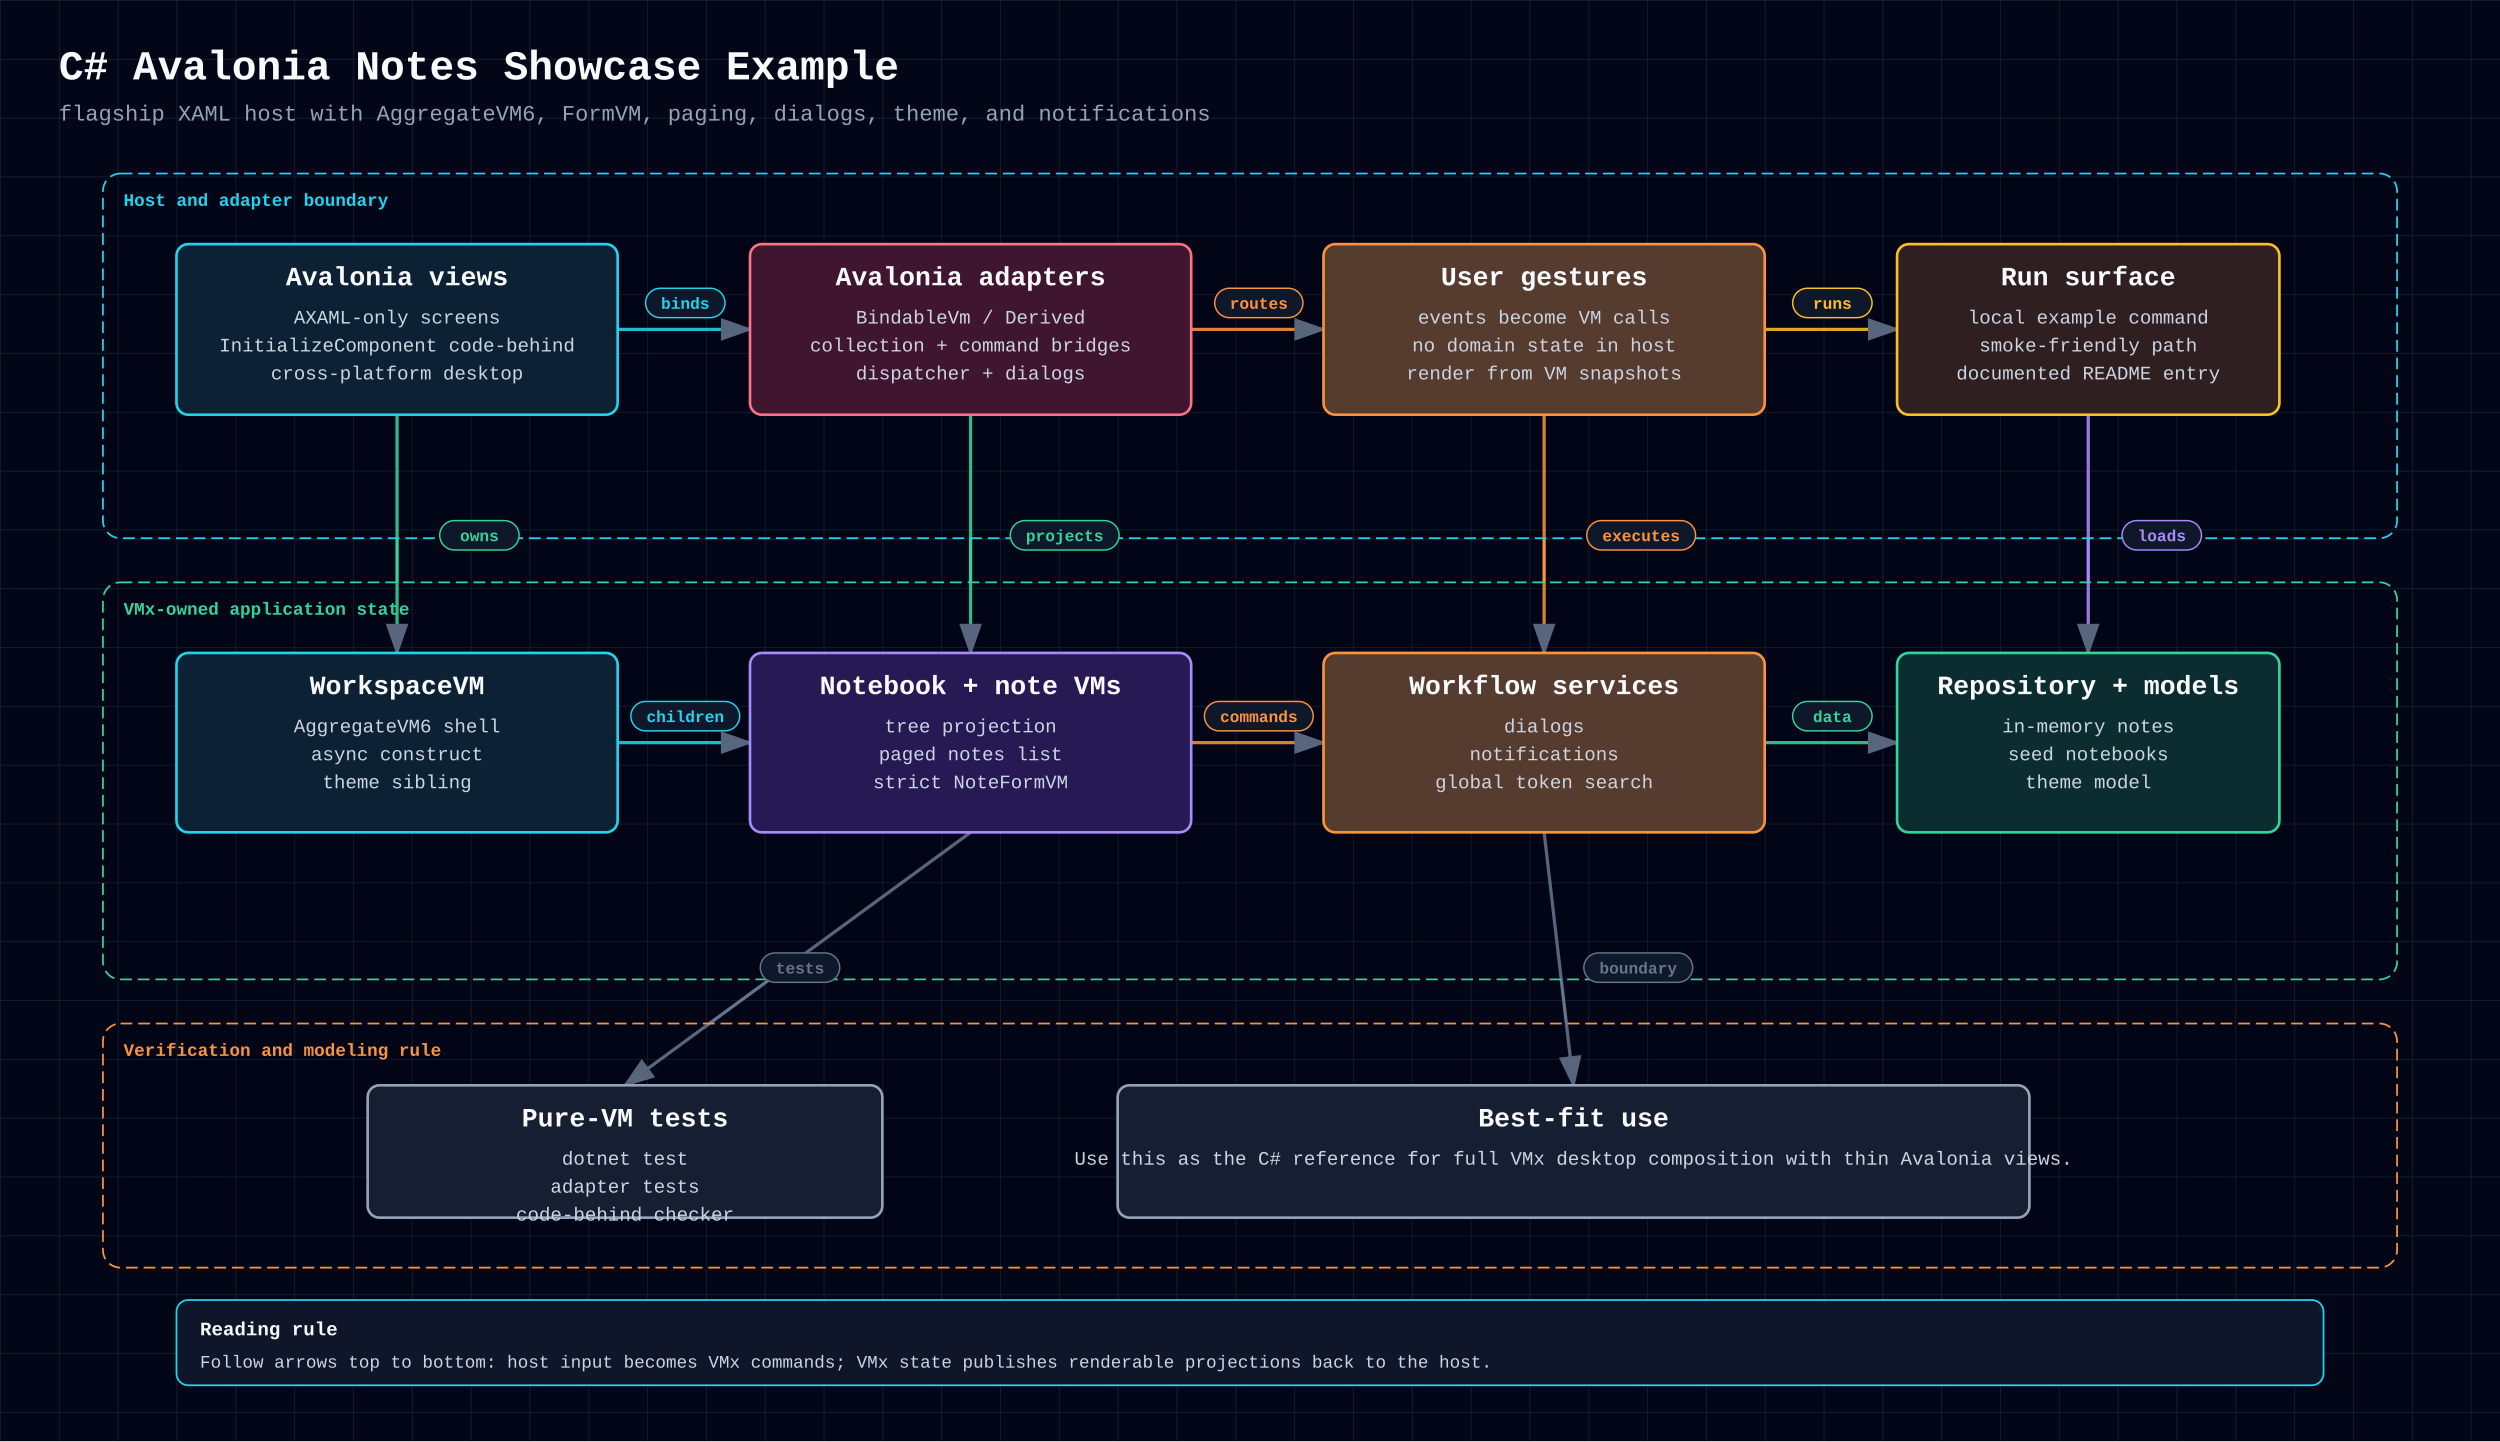
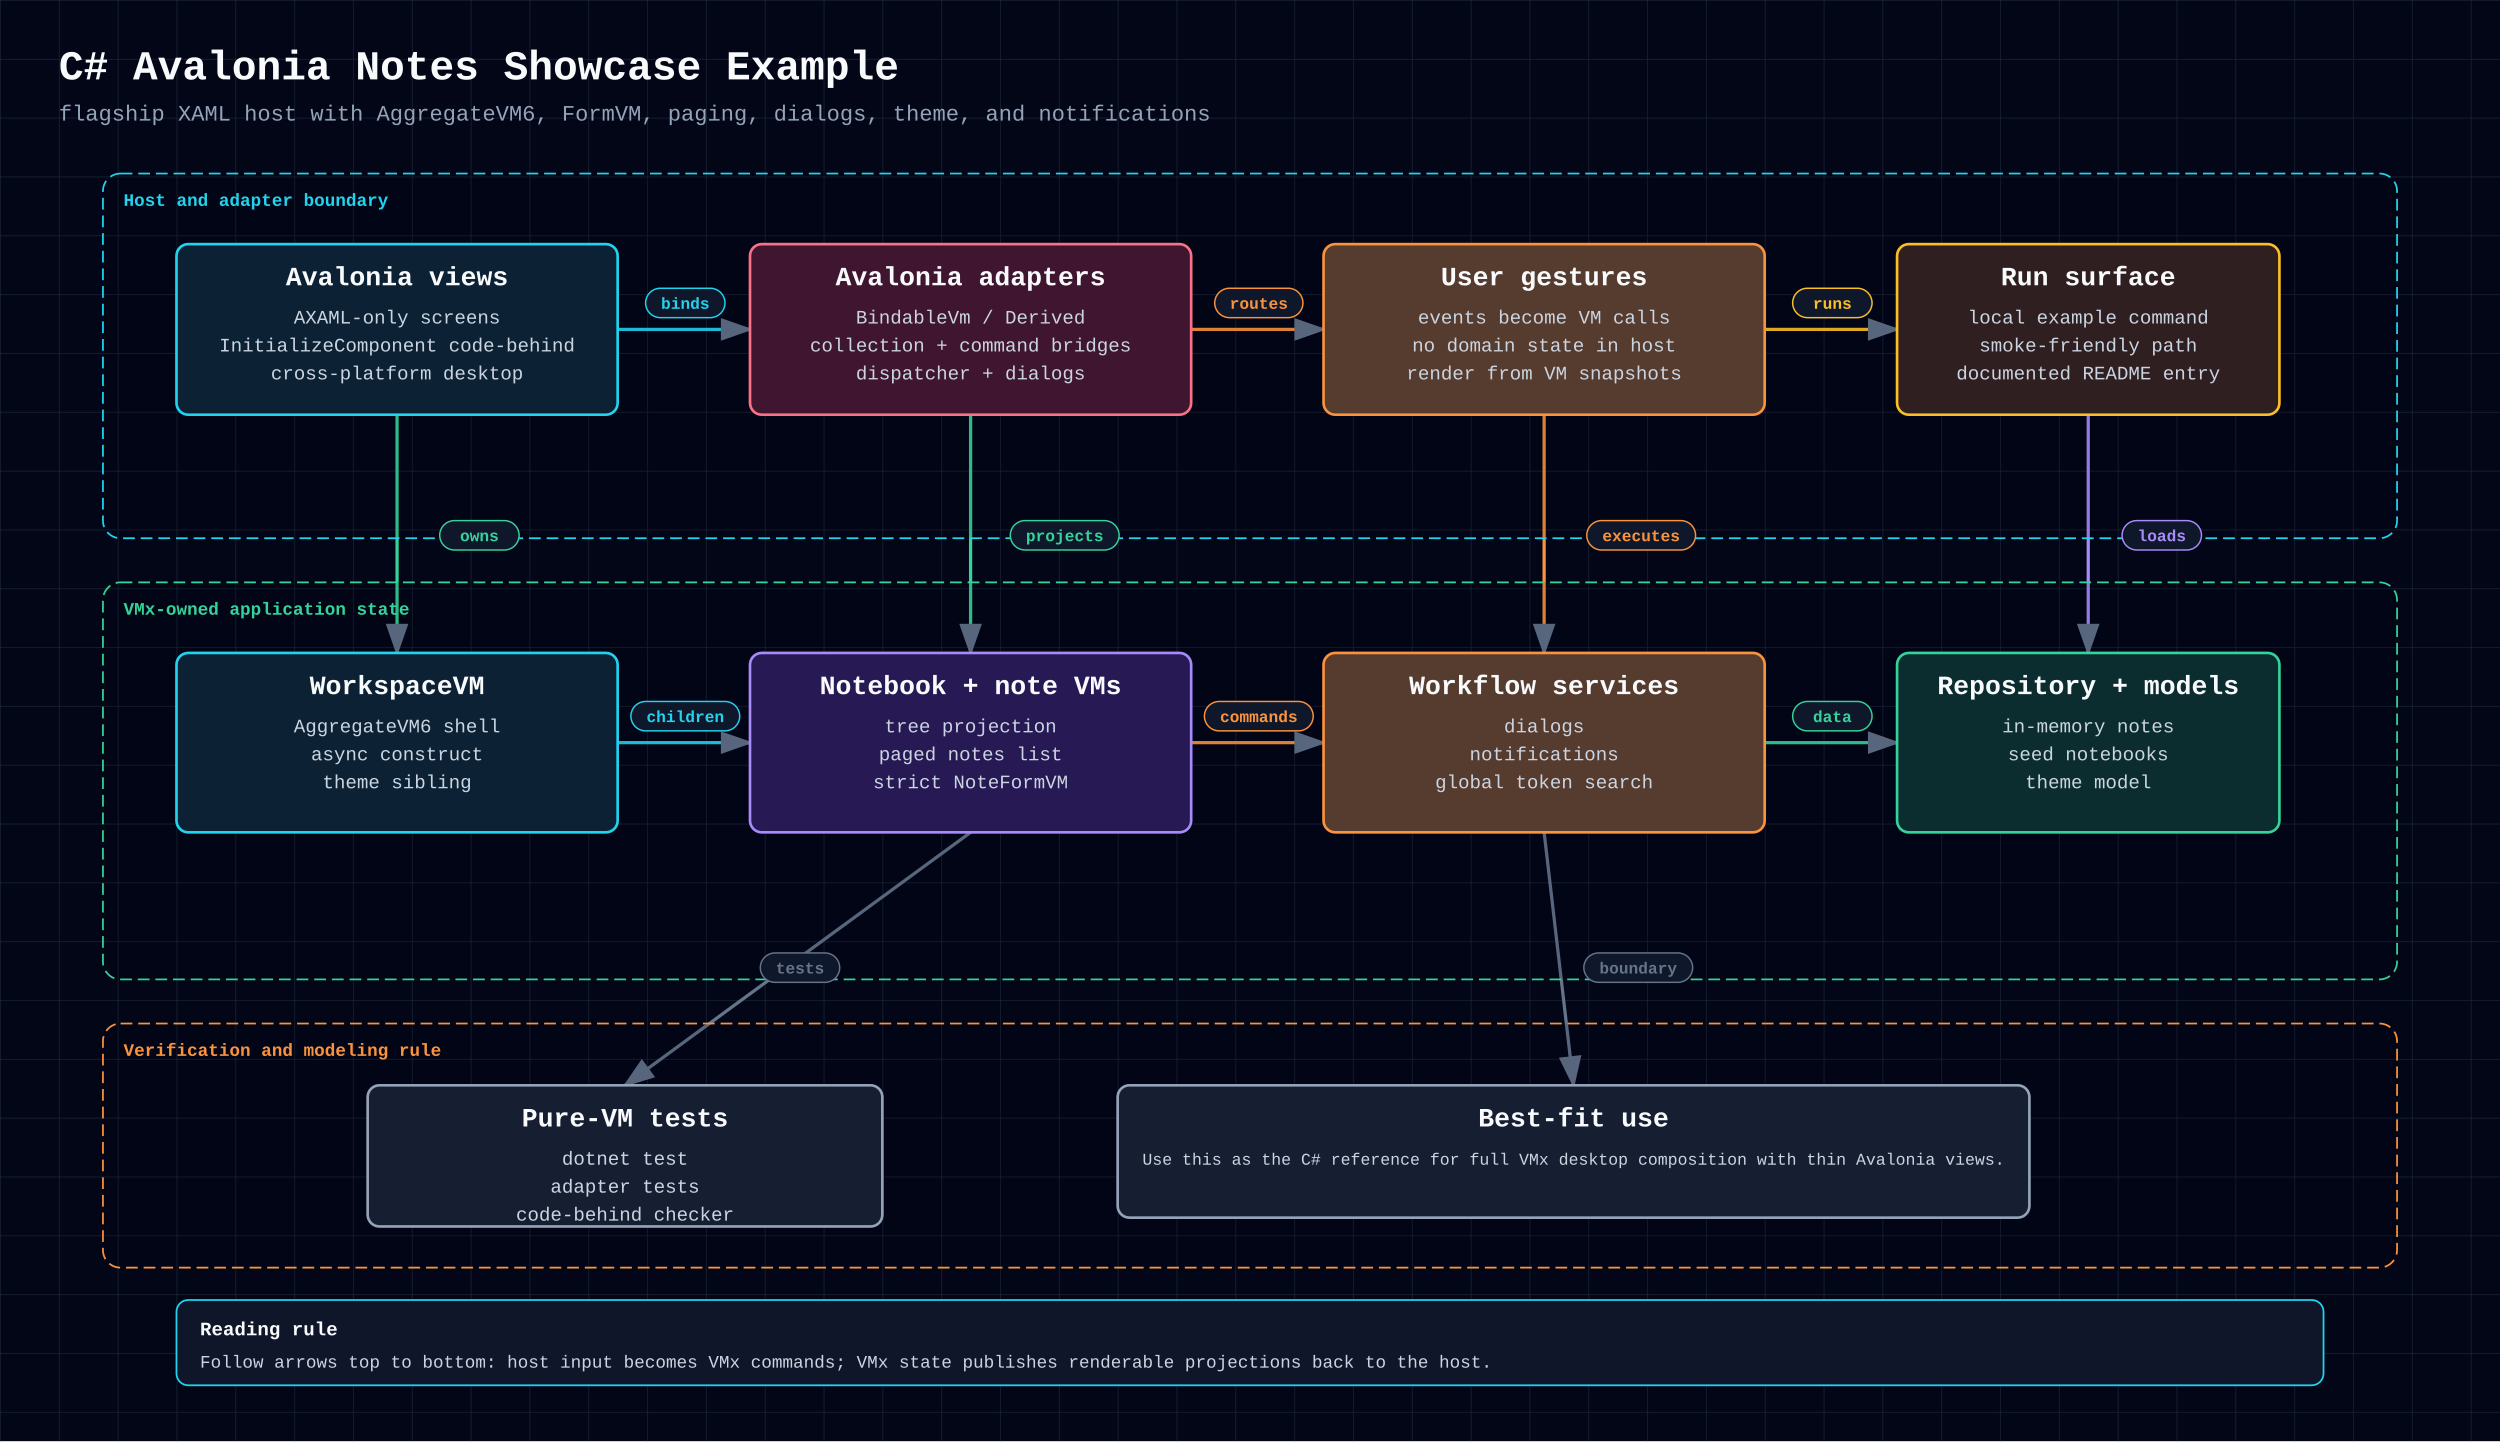
<svg xmlns="http://www.w3.org/2000/svg" width="1700" height="980" viewBox="0 0 1700 980" style="font-family: 'JetBrains Mono', ui-monospace, SFMono-Regular, Menlo, Monaco, Consolas, 'Liberation Mono', 'Courier New', monospace;">
  <defs>
    <style>
      text { font-family: 'JetBrains Mono', ui-monospace, SFMono-Regular, Menlo, Monaco, Consolas, 'Liberation Mono', 'Courier New', monospace; }
    </style>
    <pattern id="grid" width="40" height="40" patternUnits="userSpaceOnUse">
      <path d="M 40 0 L 0 0 0 40" fill="none" stroke="#1e293b" stroke-width="0.8" />
    </pattern>
    <marker id="arrowhead" markerWidth="10" markerHeight="7" refX="9" refY="3.5" orient="auto">
      <polygon points="0 0, 10 3.5, 0 7" fill="#64748b" />
    </marker>
  </defs>
  <rect width="100%" height="100%" fill="#020617" />
  <rect width="100%" height="100%" fill="url(#grid)" />
  <text x="40" y="54" fill="#f8fafc" font-size="28" font-weight="700" text-anchor="start">C# Avalonia Notes Showcase Example</text>
  <text x="40" y="82" fill="#94a3b8" font-size="15" font-weight="400" text-anchor="start">flagship XAML host with AggregateVM6, FormVM, paging, dialogs, theme, and notifications</text>
  <polyline points="420,224 510,224" fill="none" stroke="#22d3ee" stroke-width="2.2" marker-end="url(#arrowhead)" />
  <polyline points="810,224 900,224" fill="none" stroke="#fb923c" stroke-width="2.2" marker-end="url(#arrowhead)" />
  <polyline points="1200,224 1290,224" fill="none" stroke="#fbbf24" stroke-width="2.2" marker-end="url(#arrowhead)" />
  <polyline points="270,282 270,444" fill="none" stroke="#34d399" stroke-width="2.2" marker-end="url(#arrowhead)" />
  <polyline points="660,282 660,444" fill="none" stroke="#34d399" stroke-width="2.2" marker-end="url(#arrowhead)" />
  <polyline points="1050,282 1050,444" fill="none" stroke="#fb923c" stroke-width="2.2" marker-end="url(#arrowhead)" />
  <polyline points="1420,282 1420,444" fill="none" stroke="#a78bfa" stroke-width="2.2" marker-end="url(#arrowhead)" />
  <polyline points="420,505 510,505" fill="none" stroke="#22d3ee" stroke-width="2.2" marker-end="url(#arrowhead)" />
  <polyline points="810,505 900,505" fill="none" stroke="#fb923c" stroke-width="2.2" marker-end="url(#arrowhead)" />
  <polyline points="1200,505 1290,505" fill="none" stroke="#34d399" stroke-width="2.2" marker-end="url(#arrowhead)" />
  <polyline points="660,566 425,738" fill="none" stroke="#64748b" stroke-width="2.2" marker-end="url(#arrowhead)" />
  <polyline points="1050,566 1070,738" fill="none" stroke="#64748b" stroke-width="2.2" marker-end="url(#arrowhead)" />
  <rect x="70" y="118" width="1560" height="248" rx="12" fill="rgba(2, 6, 23, 0.12)" stroke="#22d3ee" stroke-width="1.2" stroke-dasharray="8 4" />
  <text x="84" y="140" fill="#22d3ee" font-size="12" font-weight="700" text-anchor="start">Host and adapter boundary</text>
  <rect x="70" y="396" width="1560" height="270" rx="12" fill="rgba(2, 6, 23, 0.12)" stroke="#34d399" stroke-width="1.2" stroke-dasharray="8 4" />
  <text x="84" y="418" fill="#34d399" font-size="12" font-weight="700" text-anchor="start">VMx-owned application state</text>
  <rect x="70" y="696" width="1560" height="166" rx="12" fill="rgba(2, 6, 23, 0.12)" stroke="#fb923c" stroke-width="1.2" stroke-dasharray="8 4" />
  <text x="84" y="718" fill="#fb923c" font-size="12" font-weight="700" text-anchor="start">Verification and modeling rule</text>
  <rect x="120" y="166" width="300" height="116" rx="8" fill="#0f172a" />
  <rect x="120" y="166" width="300" height="116" rx="8" fill="rgba(8, 51, 68, 0.4)" stroke="#22d3ee" stroke-width="1.8" />
  <text x="270" y="194" fill="#f8fafc" font-size="18" font-weight="700" text-anchor="middle">Avalonia views</text>
  <text x="270" y="220" fill="#cbd5e1" font-size="13" font-weight="400" text-anchor="middle">AXAML-only screens</text>
  <text x="270" y="239" fill="#cbd5e1" font-size="13" font-weight="400" text-anchor="middle">InitializeComponent code-behind</text>
  <text x="270" y="258" fill="#cbd5e1" font-size="13" font-weight="400" text-anchor="middle">cross-platform desktop</text>
  <rect x="510" y="166" width="300" height="116" rx="8" fill="#0f172a" />
  <rect x="510" y="166" width="300" height="116" rx="8" fill="rgba(136, 19, 55, 0.4)" stroke="#fb7185" stroke-width="1.8" />
  <text x="660" y="194" fill="#f8fafc" font-size="18" font-weight="700" text-anchor="middle">Avalonia adapters</text>
  <text x="660" y="220" fill="#cbd5e1" font-size="13" font-weight="400" text-anchor="middle">BindableVm / Derived</text>
  <text x="660" y="239" fill="#cbd5e1" font-size="13" font-weight="400" text-anchor="middle">collection + command bridges</text>
  <text x="660" y="258" fill="#cbd5e1" font-size="13" font-weight="400" text-anchor="middle">dispatcher + dialogs</text>
  <rect x="900" y="166" width="300" height="116" rx="8" fill="#0f172a" />
  <rect x="900" y="166" width="300" height="116" rx="8" fill="rgba(251, 146, 60, 0.3)" stroke="#fb923c" stroke-width="1.8" />
  <text x="1050" y="194" fill="#f8fafc" font-size="18" font-weight="700" text-anchor="middle">User gestures</text>
  <text x="1050" y="220" fill="#cbd5e1" font-size="13" font-weight="400" text-anchor="middle">events become VM calls</text>
  <text x="1050" y="239" fill="#cbd5e1" font-size="13" font-weight="400" text-anchor="middle">no domain state in host</text>
  <text x="1050" y="258" fill="#cbd5e1" font-size="13" font-weight="400" text-anchor="middle">render from VM snapshots</text>
  <rect x="1290" y="166" width="260" height="116" rx="8" fill="#0f172a" />
  <rect x="1290" y="166" width="260" height="116" rx="8" fill="rgba(120, 53, 15, 0.3)" stroke="#fbbf24" stroke-width="1.8" />
  <text x="1420" y="194" fill="#f8fafc" font-size="18" font-weight="700" text-anchor="middle">Run surface</text>
  <text x="1420" y="220" fill="#cbd5e1" font-size="13" font-weight="400" text-anchor="middle">local example command</text>
  <text x="1420" y="239" fill="#cbd5e1" font-size="13" font-weight="400" text-anchor="middle">smoke-friendly path</text>
  <text x="1420" y="258" fill="#cbd5e1" font-size="13" font-weight="400" text-anchor="middle">documented README entry</text>
  <rect x="120" y="444" width="300" height="122" rx="8" fill="#0f172a" />
  <rect x="120" y="444" width="300" height="122" rx="8" fill="rgba(8, 51, 68, 0.4)" stroke="#22d3ee" stroke-width="1.8" />
  <text x="270" y="472" fill="#f8fafc" font-size="18" font-weight="700" text-anchor="middle">WorkspaceVM</text>
  <text x="270" y="498" fill="#cbd5e1" font-size="13" font-weight="400" text-anchor="middle">AggregateVM6 shell</text>
  <text x="270" y="517" fill="#cbd5e1" font-size="13" font-weight="400" text-anchor="middle">async construct</text>
  <text x="270" y="536" fill="#cbd5e1" font-size="13" font-weight="400" text-anchor="middle">theme sibling</text>
  <rect x="510" y="444" width="300" height="122" rx="8" fill="#0f172a" />
  <rect x="510" y="444" width="300" height="122" rx="8" fill="rgba(76, 29, 149, 0.4)" stroke="#a78bfa" stroke-width="1.8" />
  <text x="660" y="472" fill="#f8fafc" font-size="18" font-weight="700" text-anchor="middle">Notebook + note VMs</text>
  <text x="660" y="498" fill="#cbd5e1" font-size="13" font-weight="400" text-anchor="middle">tree projection</text>
  <text x="660" y="517" fill="#cbd5e1" font-size="13" font-weight="400" text-anchor="middle">paged notes list</text>
  <text x="660" y="536" fill="#cbd5e1" font-size="13" font-weight="400" text-anchor="middle">strict NoteFormVM</text>
  <rect x="900" y="444" width="300" height="122" rx="8" fill="#0f172a" />
  <rect x="900" y="444" width="300" height="122" rx="8" fill="rgba(251, 146, 60, 0.3)" stroke="#fb923c" stroke-width="1.8" />
  <text x="1050" y="472" fill="#f8fafc" font-size="18" font-weight="700" text-anchor="middle">Workflow services</text>
  <text x="1050" y="498" fill="#cbd5e1" font-size="13" font-weight="400" text-anchor="middle">dialogs</text>
  <text x="1050" y="517" fill="#cbd5e1" font-size="13" font-weight="400" text-anchor="middle">notifications</text>
  <text x="1050" y="536" fill="#cbd5e1" font-size="13" font-weight="400" text-anchor="middle">global token search</text>
  <rect x="1290" y="444" width="260" height="122" rx="8" fill="#0f172a" />
  <rect x="1290" y="444" width="260" height="122" rx="8" fill="rgba(6, 78, 59, 0.4)" stroke="#34d399" stroke-width="1.8" />
  <text x="1420" y="472" fill="#f8fafc" font-size="18" font-weight="700" text-anchor="middle">Repository + models</text>
  <text x="1420" y="498" fill="#cbd5e1" font-size="13" font-weight="400" text-anchor="middle">in-memory notes</text>
  <text x="1420" y="517" fill="#cbd5e1" font-size="13" font-weight="400" text-anchor="middle">seed notebooks</text>
  <text x="1420" y="536" fill="#cbd5e1" font-size="13" font-weight="400" text-anchor="middle">theme model</text>
-   <rect x="250" y="738" width="350" height="90" rx="8" fill="#0f172a" />
-   <rect x="250" y="738" width="350" height="90" rx="8" fill="rgba(30, 41, 59, 0.5)" stroke="#94a3b8" stroke-width="1.8" />
+   <rect x="250" y="738" width="350" height="96" rx="8" fill="#0f172a" />
+   <rect x="250" y="738" width="350" height="96" rx="8" fill="rgba(30, 41, 59, 0.5)" stroke="#94a3b8" stroke-width="1.8" />
  <text x="425" y="766" fill="#f8fafc" font-size="18" font-weight="700" text-anchor="middle">Pure-VM tests</text>
  <text x="425" y="792" fill="#cbd5e1" font-size="13" font-weight="400" text-anchor="middle">dotnet test</text>
  <text x="425" y="811" fill="#cbd5e1" font-size="13" font-weight="400" text-anchor="middle">adapter tests</text>
  <text x="425" y="830" fill="#cbd5e1" font-size="13" font-weight="400" text-anchor="middle">code-behind checker</text>
  <rect x="760" y="738" width="620" height="90" rx="8" fill="#0f172a" />
  <rect x="760" y="738" width="620" height="90" rx="8" fill="rgba(30, 41, 59, 0.5)" stroke="#94a3b8" stroke-width="1.8" />
  <text x="1070" y="766" fill="#f8fafc" font-size="18" font-weight="700" text-anchor="middle">Best-fit use</text>
-   <text x="1070" y="792" fill="#cbd5e1" font-size="13" font-weight="400" text-anchor="middle">Use this as the C# reference for full VMx desktop composition with thin Avalonia views.</text>
+   <text x="1070" y="792" fill="#cbd5e1" font-size="11.23" font-weight="400" text-anchor="middle">Use this as the C# reference for full VMx desktop composition with thin Avalonia views.</text>
  <rect x="120" y="884" width="1460" height="58" rx="8" fill="#0f172a" />
  <rect x="120" y="884" width="1460" height="58" rx="8" fill="rgba(15, 23, 42, 0.94)" stroke="#22d3ee" stroke-width="1.2" />
  <text x="136" y="908" fill="#f8fafc" font-size="13" font-weight="700" text-anchor="start">Reading rule</text>
  <text x="136" y="930" fill="#cbd5e1" font-size="12" font-weight="400" text-anchor="start">Follow arrows top to bottom: host input becomes VMx commands; VMx state publishes renderable projections back to the host.</text>
  <rect x="439" y="196" width="54" height="20" rx="10" fill="#0f172a" stroke="#22d3ee" stroke-width="1" />
  <text x="466" y="210" fill="#22d3ee" font-size="11" font-weight="700" text-anchor="middle">binds</text>
  <rect x="826" y="196" width="60" height="20" rx="10" fill="#0f172a" stroke="#fb923c" stroke-width="1" />
  <text x="856" y="210" fill="#fb923c" font-size="11" font-weight="700" text-anchor="middle">routes</text>
  <rect x="1219" y="196" width="54" height="20" rx="10" fill="#0f172a" stroke="#fbbf24" stroke-width="1" />
  <text x="1246" y="210" fill="#fbbf24" font-size="11" font-weight="700" text-anchor="middle">runs</text>
  <rect x="299" y="354" width="54" height="20" rx="10" fill="#0f172a" stroke="#34d399" stroke-width="1" />
  <text x="326" y="368" fill="#34d399" font-size="11" font-weight="700" text-anchor="middle">owns</text>
  <rect x="687" y="354" width="74" height="20" rx="10" fill="#0f172a" stroke="#34d399" stroke-width="1" />
  <text x="724" y="368" fill="#34d399" font-size="11" font-weight="700" text-anchor="middle">projects</text>
  <rect x="1079" y="354" width="74" height="20" rx="10" fill="#0f172a" stroke="#fb923c" stroke-width="1" />
  <text x="1116" y="368" fill="#fb923c" font-size="11" font-weight="700" text-anchor="middle">executes</text>
  <rect x="1443" y="354" width="54" height="20" rx="10" fill="#0f172a" stroke="#a78bfa" stroke-width="1" />
  <text x="1470" y="368" fill="#a78bfa" font-size="11" font-weight="700" text-anchor="middle">loads</text>
  <rect x="429" y="477" width="74" height="20" rx="10" fill="#0f172a" stroke="#22d3ee" stroke-width="1" />
  <text x="466" y="491" fill="#22d3ee" font-size="11" font-weight="700" text-anchor="middle">children</text>
  <rect x="819" y="477" width="74" height="20" rx="10" fill="#0f172a" stroke="#fb923c" stroke-width="1" />
  <text x="856" y="491" fill="#fb923c" font-size="11" font-weight="700" text-anchor="middle">commands</text>
  <rect x="1219" y="477" width="54" height="20" rx="10" fill="#0f172a" stroke="#34d399" stroke-width="1" />
  <text x="1246" y="491" fill="#34d399" font-size="11" font-weight="700" text-anchor="middle">data</text>
  <rect x="517" y="648" width="54" height="20" rx="10" fill="#0f172a" stroke="#64748b" stroke-width="1" />
  <text x="544" y="662" fill="#64748b" font-size="11" font-weight="700" text-anchor="middle">tests</text>
  <rect x="1077" y="648" width="74" height="20" rx="10" fill="#0f172a" stroke="#64748b" stroke-width="1" />
  <text x="1114" y="662" fill="#64748b" font-size="11" font-weight="700" text-anchor="middle">boundary</text>
</svg>
